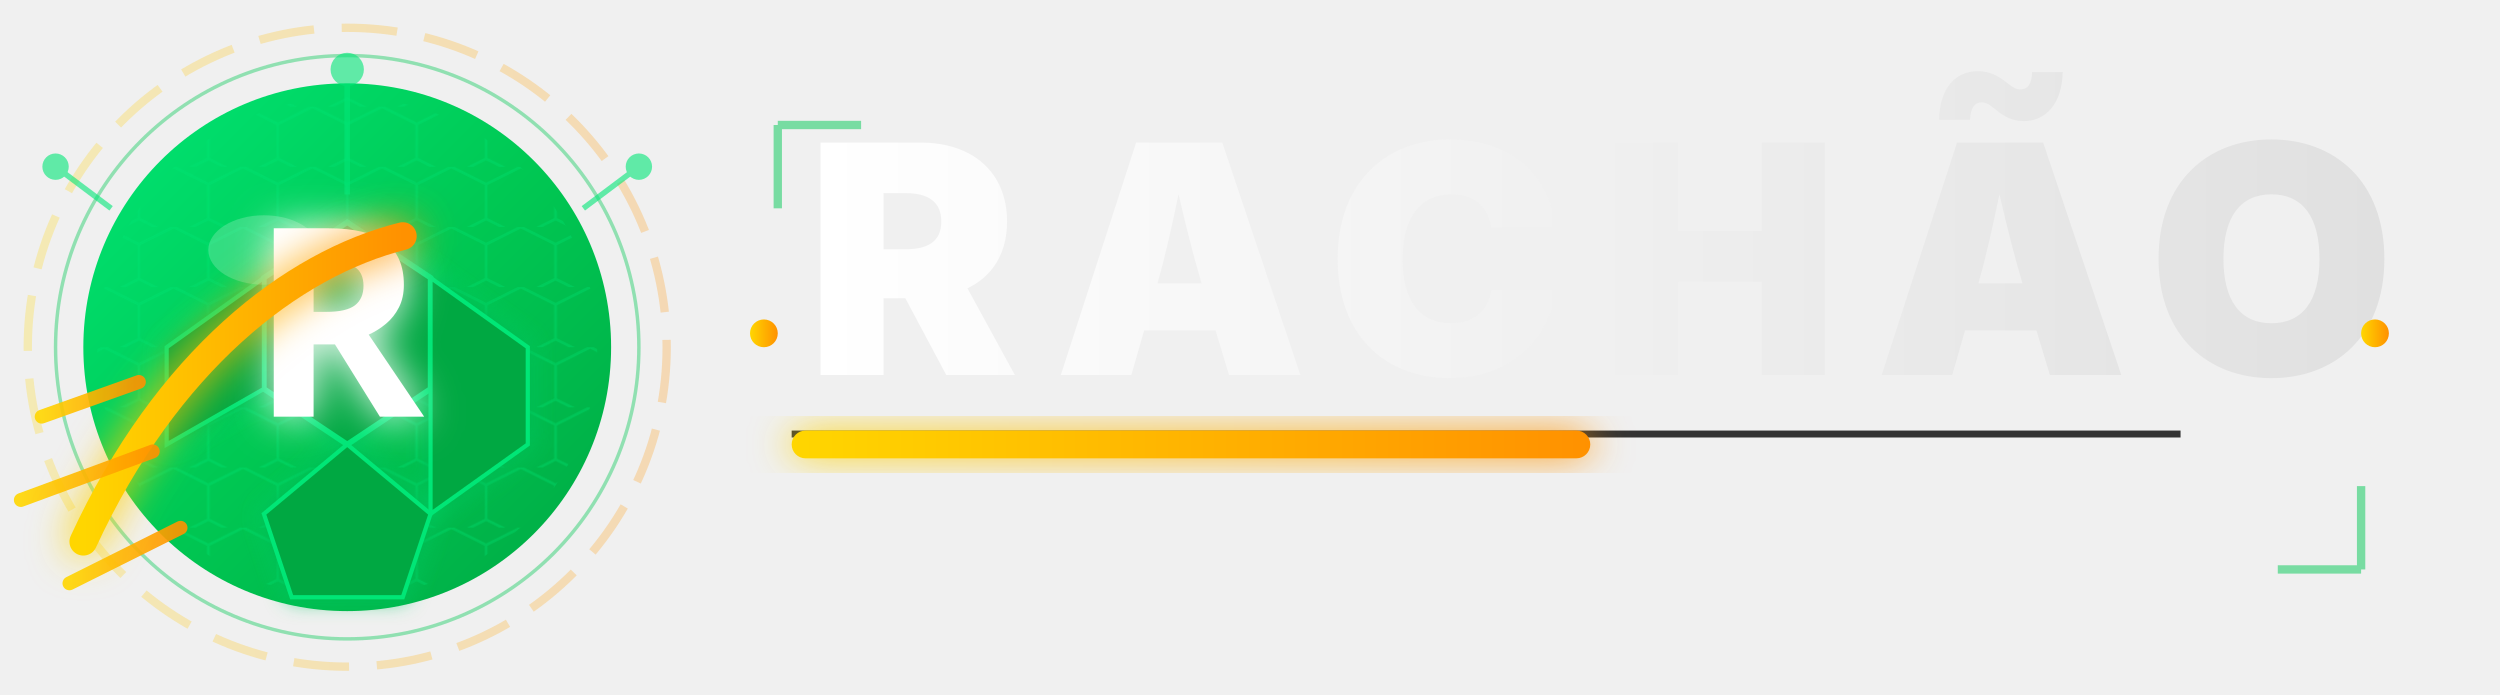
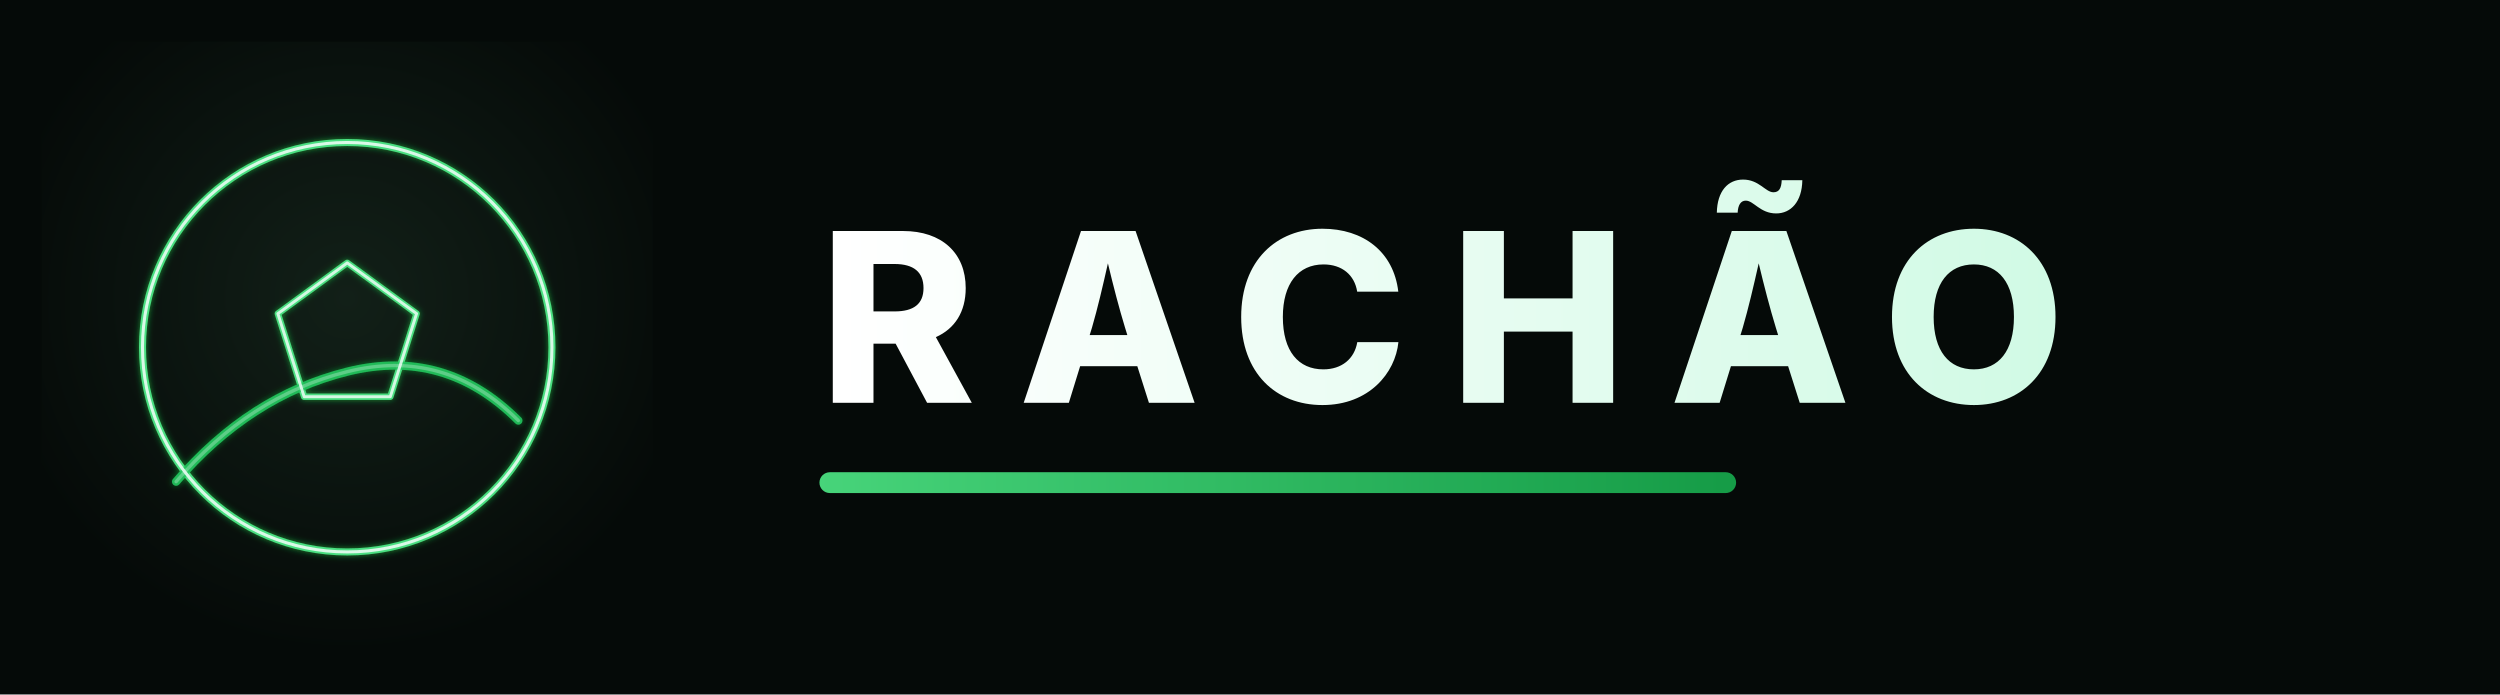
- <svg xmlns="http://www.w3.org/2000/svg" width="360" height="100" viewBox="0 0 360 100" fill="none">
+ <svg xmlns="http://www.w3.org/2000/svg" viewBox="0 0 360 100" fill="none">
  <defs>
-     <linearGradient id="ballGradient" x1="0%" y1="0%" x2="100%" y2="100%">
-       <stop offset="0%" style="stop-color:#00E676" />
-       <stop offset="50%" style="stop-color:#00C853" />
-       <stop offset="100%" style="stop-color:#00A843" />
-     </linearGradient>
-     <linearGradient id="accentGradient" x1="0%" y1="0%" x2="100%" y2="0%">
-       <stop offset="0%" style="stop-color:#FFD600" />
-       <stop offset="100%" style="stop-color:#FF9100" />
-     </linearGradient>
-     <linearGradient id="textGradient" x1="0%" y1="0%" x2="100%" y2="0%">
-       <stop offset="0%" style="stop-color:#FFFFFF" />
-       <stop offset="100%" style="stop-color:#E0E0E0" />
-     </linearGradient>
-     <filter id="glow" x="-50%" y="-50%" width="200%" height="200%">
-       <feGaussianBlur stdDeviation="3" result="coloredBlur" />
+     <filter id="rlFieldGlow" x="-40%" y="-40%" width="180%" height="180%">
+       <feGaussianBlur in="SourceGraphic" stdDeviation="0.55" result="blur" />
+       <feColorMatrix in="blur" type="matrix" values="0.2 0 0 0 0                 0 1 0 0 0.08                 0 0 0.35 0 0                 0 0 0 0.55 0" result="glow" />
      <feMerge>
-         <feMergeNode in="coloredBlur" />
+         <feMergeNode in="glow" />
        <feMergeNode in="SourceGraphic" />
      </feMerge>
    </filter>
-     <filter id="softGlow" x="-50%" y="-50%" width="200%" height="200%">
-       <feGaussianBlur stdDeviation="1.5" result="coloredBlur" />
-       <feMerge>
-         <feMergeNode in="coloredBlur" />
-         <feMergeNode in="SourceGraphic" />
-       </feMerge>
-     </filter>
-     <pattern id="hexPattern" patternUnits="userSpaceOnUse" width="10" height="8.66">
-       <path d="M5 0L10 2.5L10 7.5L5 10L0 7.5L0 2.5Z" fill="none" stroke="#00E676" stroke-width="0.4" opacity="0.5" />
-     </pattern>
+     <radialGradient id="rlBg" cx="50%" cy="42%" r="58%">
+       <stop offset="0%" stop-color="#122018" />
+       <stop offset="100%" stop-color="#050a08" />
+     </radialGradient>
+     <linearGradient id="rlText" x1="0%" y1="0%" x2="100%" y2="0%">
+       <stop offset="0%" stop-color="#FFFFFF" />
+       <stop offset="100%" stop-color="#d1fae5" />
+     </linearGradient>
+     <linearGradient id="rlAccent" x1="0%" y1="0%" x2="100%" y2="0%">
+       <stop offset="0%" stop-color="#4ade80" />
+       <stop offset="100%" stop-color="#16a34a" />
+     </linearGradient>
  </defs>
-   <g transform="translate(50, 50)">
-     <circle cx="0" cy="0" r="46" fill="none" stroke="url(#accentGradient)" stroke-width="1.2" opacity="0.25" stroke-dasharray="8,4" />
-     <circle cx="0" cy="0" r="42" fill="none" stroke="#00C853" stroke-width="0.5" opacity="0.4" />
-     <circle cx="0" cy="0" r="38" fill="url(#ballGradient)" />
-     <circle cx="0" cy="0" r="36" fill="url(#hexPattern)" opacity="0.6" />
-     <g filter="url(#softGlow)">
-       <path d="M0 -18L12 -10L12 6L0 14L-12 6L-12 -10Z" fill="#00A843" stroke="#00E676" stroke-width="0.8" />
-       <path d="M12 -10L26 0L26 14L12 24L12 6Z" fill="#00A843" stroke="#00E676" stroke-width="0.6" />
-       <path d="M-12 -10L-12 6L-26 14L-26 0Z" fill="#00A843" stroke="#00E676" stroke-width="0.6" />
-       <path d="M0 14L12 24L8 36L-8 36L-12 24Z" fill="#00A843" stroke="#00E676" stroke-width="0.6" />
+   <rect width="360" height="100" fill="#050a08" />
+   <g transform="translate(50, 50) scale(0.88) translate(-50, -50)">
+     <rect width="100" height="100" fill="url(#rlBg)" />
+     <g filter="url(#rlFieldGlow)">
+       <circle cx="50" cy="50" r="33.5" stroke="#4ade80" stroke-width="1.15" />
+       <path d="M50 36.2 L61.35 44.5 L57.05 58.1 L42.95 58.1 L38.65 44.5 Z" stroke="#4ade80" stroke-width="1.05" stroke-linejoin="round" />
+       <path d="M22 72 Q34 58 50 54 Q66 50 78 62" stroke="#22c55e" stroke-width="1.35" stroke-linecap="round" opacity="0.9" />
    </g>
-     <g stroke="#00E676" stroke-width="0.8" opacity="0.6">
-       <path d="M0 -40L0 -22" />
-       <path d="M34 -20L42 -26" />
-       <path d="M-34 -20L-42 -26" />
-       <circle cx="0" cy="-40" r="2" fill="#00E676" />
-       <circle cx="42" cy="-26" r="1.5" fill="#00E676" />
-       <circle cx="-42" cy="-26" r="1.5" fill="#00E676" />
+     <g>
+       <circle cx="50" cy="50" r="33.5" stroke="#ecfdf5" stroke-width="0.5" opacity="0.88" />
+       <path d="M50 36.2 L61.35 44.5 L57.05 58.1 L42.95 58.1 L38.65 44.5 Z" stroke="#ecfdf5" stroke-width="0.48" stroke-linejoin="round" opacity="0.85" />
+       <path d="M22 72 Q34 58 50 54 Q66 50 78 62" stroke="#ecfdf5" stroke-width="0.55" stroke-linecap="round" opacity="0.3" />
    </g>
-     <text x="-14" y="10" font-family="'Montserrat', Arial Black, sans-serif" font-weight="900" font-size="38" fill="#FFFFFF" filter="url(#glow)">R</text>
-     <ellipse cx="-12" cy="-14" rx="8" ry="5" fill="#FFFFFF" opacity="0.2" />
  </g>
-   <path d="M12 78C24 52 42 38 58 34" stroke="url(#accentGradient)" stroke-width="4" stroke-linecap="round" fill="none" filter="url(#glow)" />
-   <g stroke="url(#accentGradient)" stroke-width="2" stroke-linecap="round" opacity="0.9">
-     <path d="M6 60L20 55" />
-     <path d="M3 72L22 65" />
-     <path d="M10 84L26 76" />
-   </g>
-   <g stroke="#00C853" stroke-width="1.2" opacity="0.5">
-     <path d="M112 18L112 30M112 18L124 18" />
-     <path d="M340 70L340 82M328 82L340 82" />
-   </g>
-   <rect x="114" y="62" width="200" height="1" fill="#333333" />
-   <rect x="114" y="62" width="115" height="4" rx="2" fill="url(#accentGradient)" filter="url(#glow)" />
-   <text x="116" y="54" font-family="'Montserrat', 'SF Pro Display', Arial Black, sans-serif" font-weight="900" font-size="46" fill="url(#textGradient)" letter-spacing="5">
+   <text x="118" y="58" fill="url(#rlText)" font-family="system-ui, -apple-system, 'Segoe UI', sans-serif" font-size="34" font-weight="800" letter-spacing="0.18em">
    RACHÃO
  </text>
-   <g fill="url(#accentGradient)">
-     <circle cx="110" cy="48" r="2" />
-     <circle cx="342" cy="48" r="2" />
-   </g>
+   <rect x="118" y="68" width="132" height="3" rx="1.5" fill="url(#rlAccent)" opacity="0.95" />
</svg>
